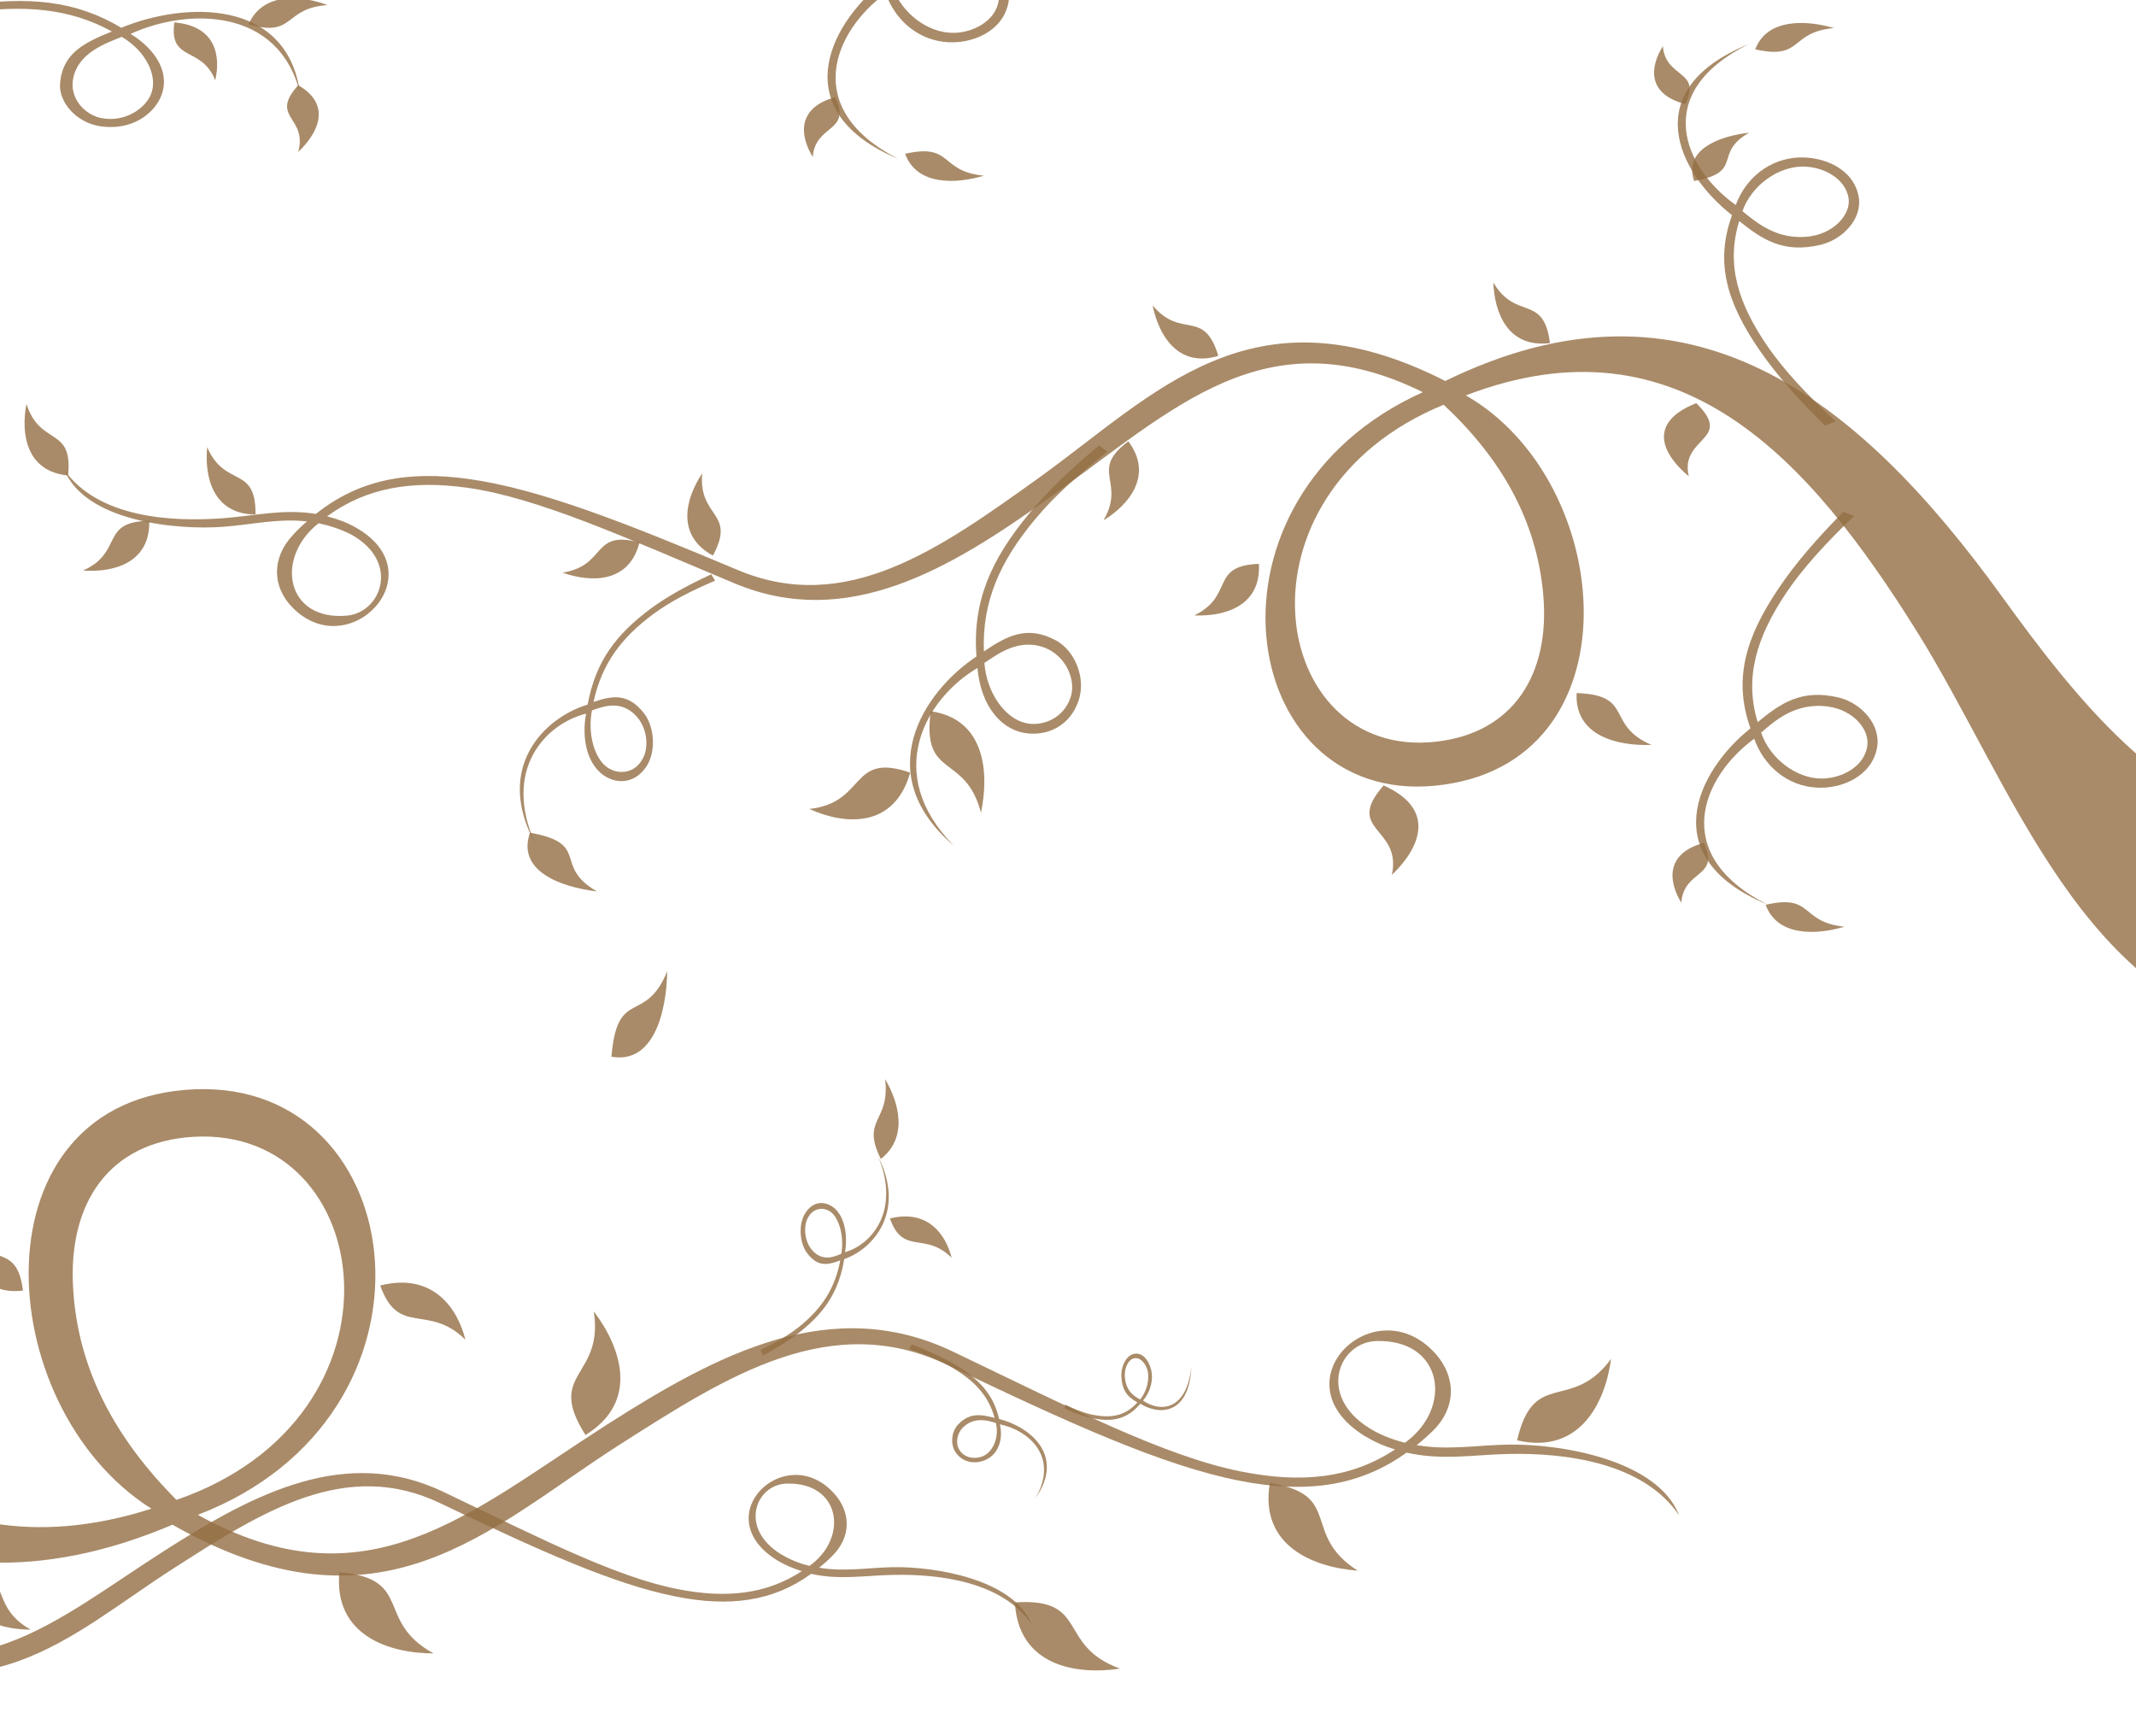
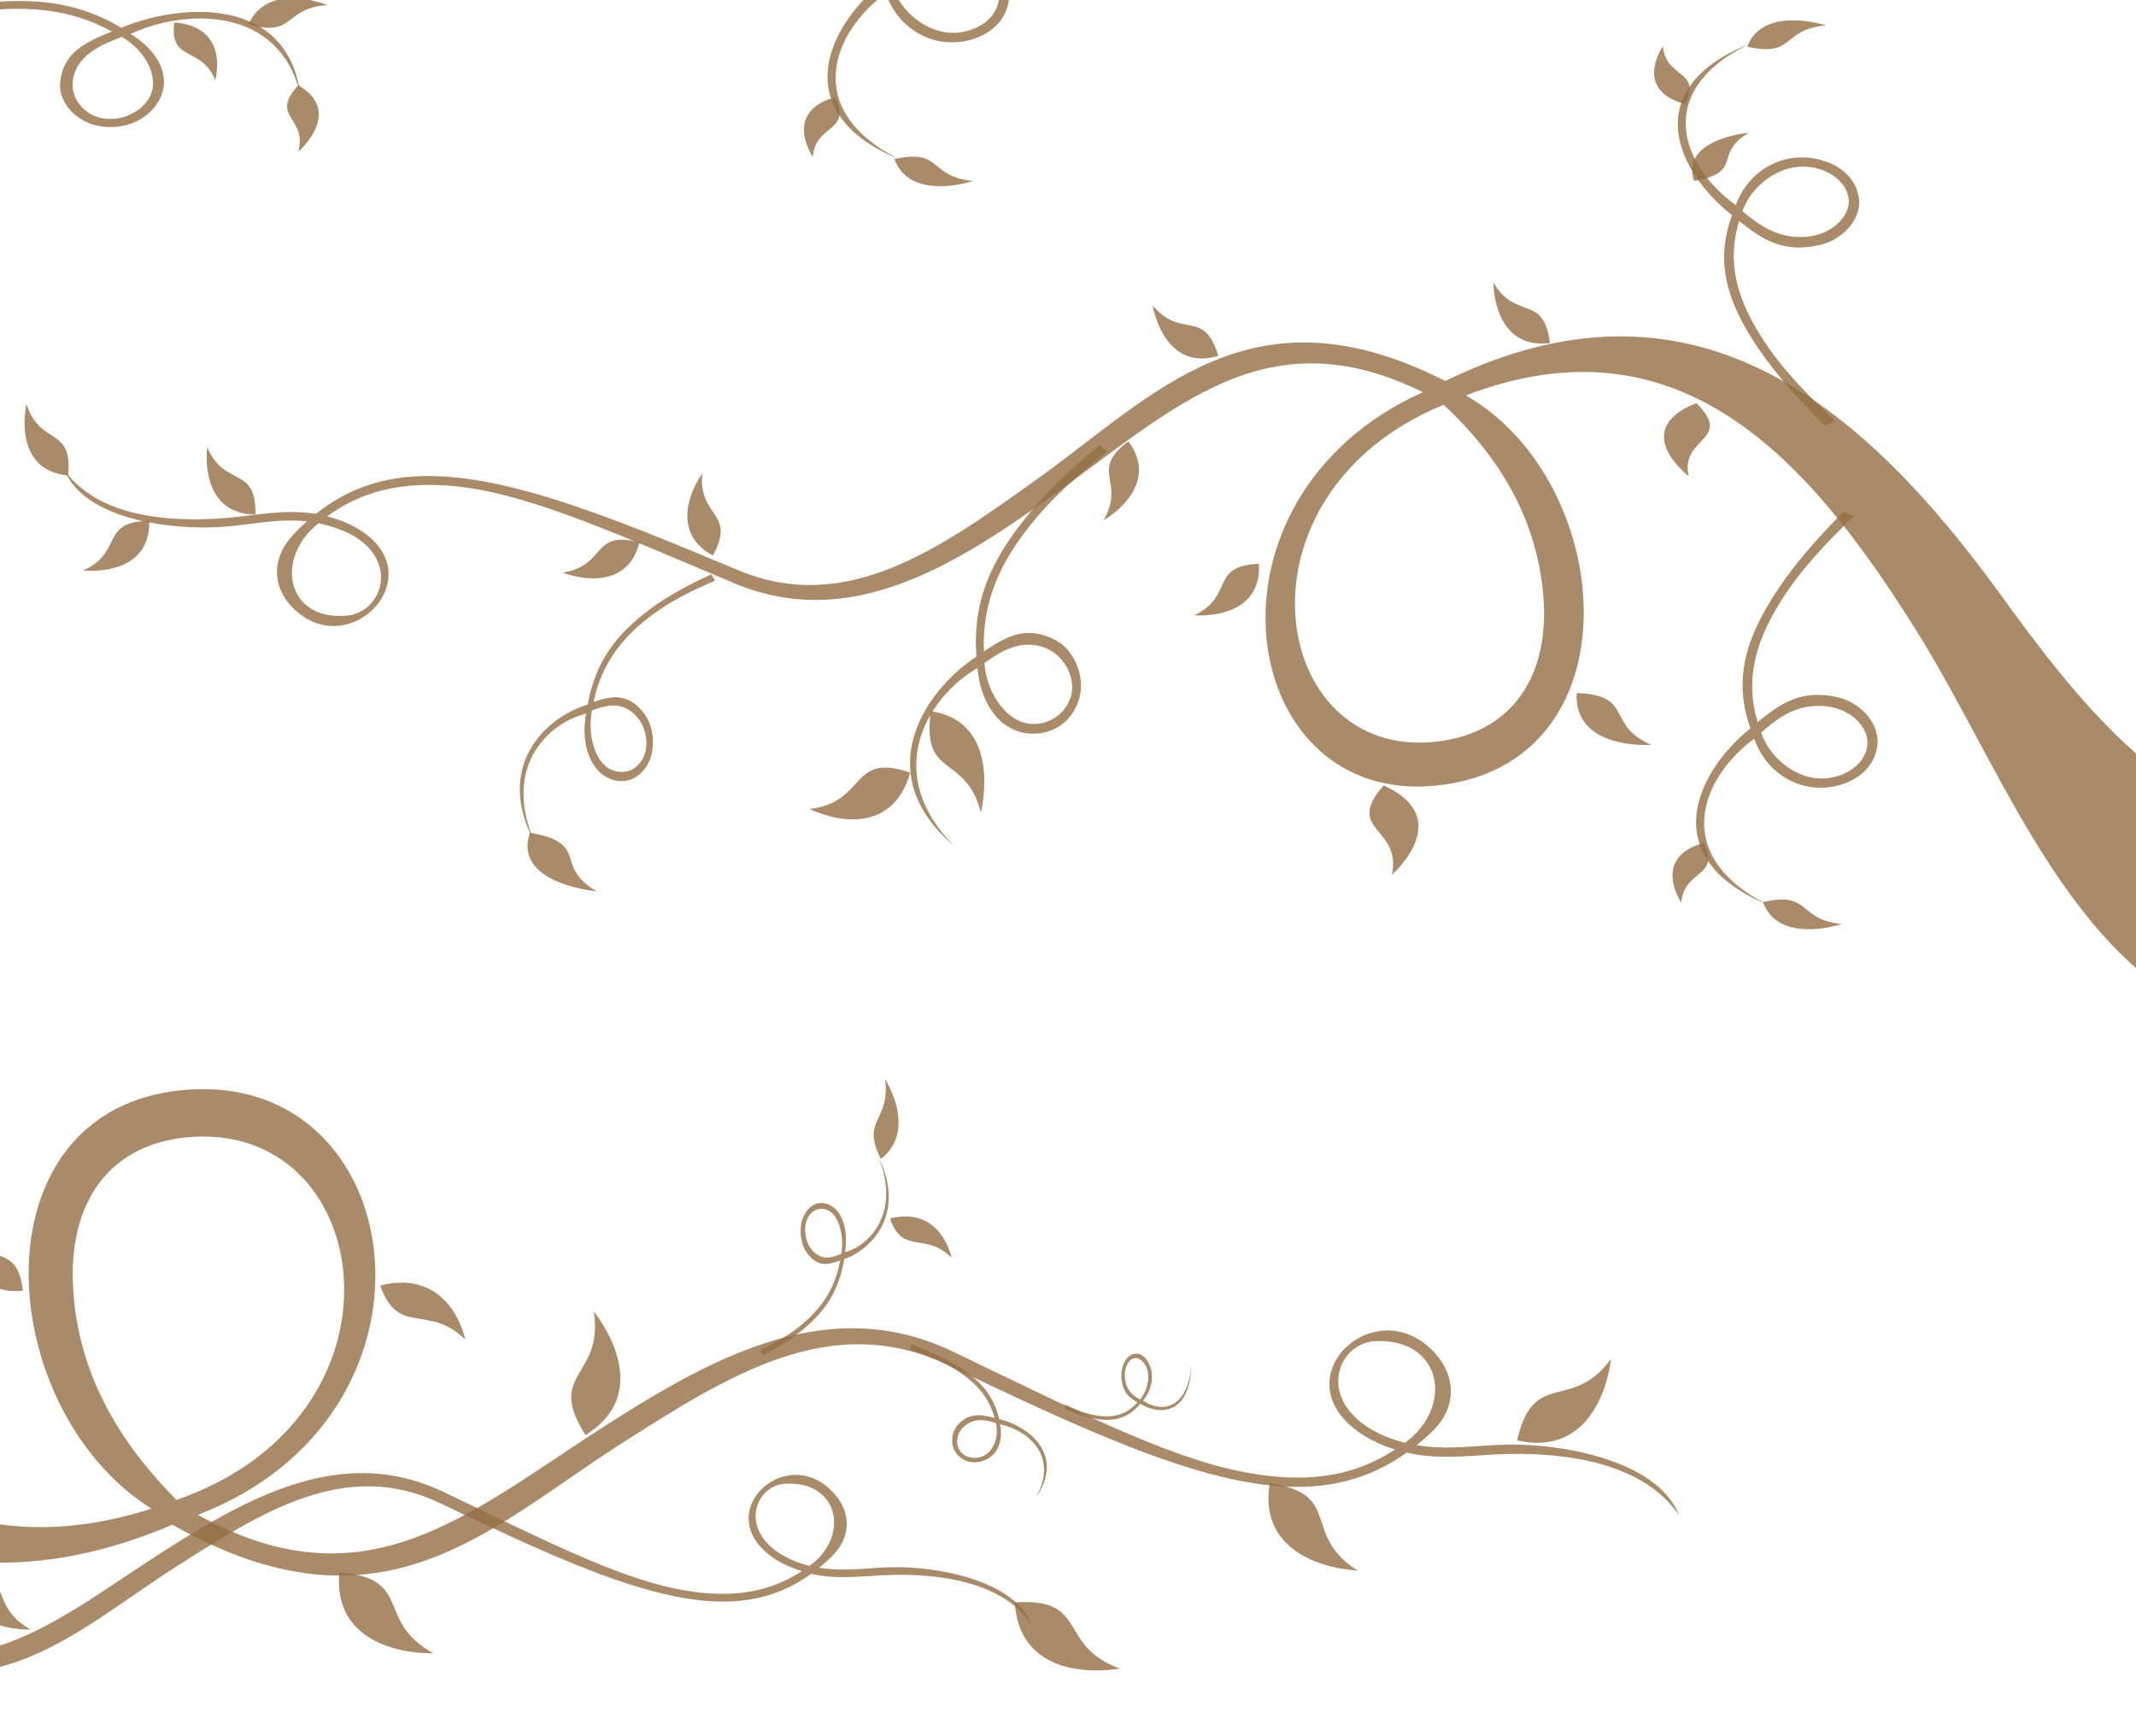
<svg xmlns="http://www.w3.org/2000/svg" version="1.1" id="Layer_1" x="0px" y="0px" viewBox="0 0 800 650" style="fill:rgba(147, 110, 68, 0.8);enable-background:new 0 0 800 650;" xml:space="preserve">
  <g>
    <path d="M856,389.2c-76.3-11.3-102-95.4-138.7-153.7c-39.5-62.9-87.9-118.2-168.3-87.4c56.7,32.4,64.9,138.8-11.6,146.2   c-74.6,7.2-92.3-107.9-4.5-147.4c-59-29.1-93.3,6.3-139.8,39.5c-37.4,26.8-75.7,49.8-118,32.1c-41.6-17.5-73.9-32.1-100-35.8   c-20.8-2.9-37.8-0.1-52.6,10.7c4,1,7.6,2.4,10.6,4.1c30.7,17.2-2.5,52-23.8,29.8c-7.1-7.4-7.9-18.1,0.5-27c1.6-1.8,3.4-3.5,5.2-5   c-10.9-1.2-20.6,1.2-31.2,2c-18.3,1.4-51.7-2.2-59.6-21.1c12.7,17.6,39.5,19.4,59.4,17.9c11.9-0.9,22.6-3.6,34.7-1.6   c16-12.8,34.3-16.3,57.2-13.1c26.6,3.7,59,16.5,100.8,34.1c40.6,17.1,75.5-7.8,112.2-34.1c44-31.5,80.1-73.7,152.8-36.7   c91-44.5,154.4,5.9,208.4,80.6c26.5,36.6,61.7,82.3,106.3,86.1C856,310.7,856,388,856,389.2L856,389.2z M540.7,151.6   c-81.7,33.5-65.6,133.4-2.8,126.2c29.2-3.3,42.7-25.6,40.1-55C575.5,194.6,562,171.5,540.7,151.6L540.7,151.6z M119.3,196   c-16.5,13-12.2,36.6,10.6,34.6c12.8-1.1,20.1-20,1.8-30.3C128.2,198.5,124.1,197,119.3,196L119.3,196z" />
    <path d="M-207.6,320.8c36.8,37.2,57.2,94.7,83.4,139.4c41.4,70.4,92.6,133.1,180.9,104.9C-4.2,526.6-10.3,411.2,73.2,408   c81.4-3.1,97.6,122.3,0.9,159.4c63.5,35.2,101.7-0.9,153.4-33.9c41.5-26.5,84-49,129.5-27.2c44.8,21.5,79.6,39.3,108,44.9   c22.6,4.5,41.2,2.5,57.5-8.3c-4.4-1.3-8.2-3.1-11.5-5.1c-33-20.5,4.1-56,26.7-30.7c7.5,8.5,8.1,20-1.3,29.1   c-1.9,1.8-3.8,3.5-5.8,5.1c11.9,2,22.3,0,34-0.2c20-0.4,56.2,5.7,64.3,26.5c-13.4-19.8-42.5-23.5-64.2-23   c-12.9,0.3-24.6,2.5-37.9-0.5c-17.8,12.8-37.9,15.4-62.7,10.5c-28.8-5.7-63.9-21.6-108.9-43.2c-43.8-21-82.4,3.7-123.1,29.7   c-48.8,31.2-89.3,74.5-167.5,30c-100,42.5-167.6-15.9-224.4-99.9c-13.6-20.2-29.5-42.8-47.9-61.5V320.8L-207.6,320.8z M66.1,561.8   c90-31.1,75.2-139.9,6.5-136c-31.9,1.8-47.2,25-45.2,56.9C29.2,513.2,43.4,539,66.1,561.8L66.1,561.8z M526.2,540.4   c18.2-13.1,14.3-38.8-10.7-38.1c-14,0.4-22.3,20.3-2.7,32.6C516.5,537.2,521,539.1,526.2,540.4L526.2,540.4z" />
    <path d="M-207.6,546.3c30.9,45.7,70,79.6,130.9,60.2c-49.2-31.2-54.1-124.6,13.4-127.2c65.9-2.5,79,98.9,0.7,129   c51.4,28.5,82.3-0.7,124.1-27.4c33.6-21.5,68-39.7,104.8-22c36.2,17.4,64.5,31.8,87.4,36.3c18.2,3.6,33.3,2,46.6-6.7   c-3.5-1.1-6.7-2.5-9.3-4.1c-26.7-16.6,3.3-45.3,21.5-24.9c6.1,6.8,6.6,16.2-1.1,23.6c-1.5,1.5-3.1,2.9-4.6,4.1   c9.5,1.6,18.1,0,27.5-0.2c16.1-0.3,45.5,4.6,52.1,21.5c-10.8-16-34.3-19-52-18.6c-10.5,0.2-20,2-30.6-0.4   c-14.3,10.4-30.7,12.5-50.7,8.5c-23.3-4.6-51.6-17.4-88.1-34.9c-35.4-17-66.7,3-99.6,24.1C25.9,612.4-6.7,647.5-70,611.5   c-56.8,24-100.7,8-137.6-27V546.3L-207.6,546.3z M-69.2,603.9c72.8-25.1,60.8-113.2,5.3-110.1c-25.8,1.4-38.1,20.2-36.6,46   C-99,564.5-87.5,585.4-69.2,603.9L-69.2,603.9z M303.2,586.5c14.8-10.6,11.6-31.4-8.6-30.8c-11.4,0.3-18.1,16.5-2.2,26.4   C295.4,583.9,298.9,585.5,303.2,586.5L303.2,586.5z" />
    <path d="M9.9,151.3c-2.1,11-0.2,25.3,15.6,26.8C27.4,159.5,15.1,167.4,9.9,151.3L9.9,151.3z" />
    <path d="M31.1,213.7c11.2,0.8,25.2-2.7,24.8-18.6C37.2,195.3,46.5,206.8,31.1,213.7L31.1,213.7z" />
    <path d="M77.6,167.5c-1.1,11.1,2.2,25.2,18.1,25.2C95.9,174,84.3,183,77.6,167.5L77.6,167.5z" />
    <path d="M210.7,214.5c10.5,3.7,24.9,4.1,28.8-11.3C221.5,198.3,227.4,211.8,210.7,214.5L210.7,214.5z" />
    <path d="M223.6,333.9c-14-1.7-30.1-7.8-25.1-22C221.5,316,206.8,324.3,223.6,333.9L223.6,333.9z" />
    <path d="M111.7,56.9c7.2-6.8,12.9-17.5,0-25C100.7,44.1,115.3,43.7,111.7,56.9L111.7,56.9z" />
    <path d="M367.4,304.4c3.2-15.1,1.5-35.1-18.8-38C345.1,292.1,361.5,281.8,367.4,304.4L367.4,304.4z" />
    <path d="M447.3,230.5c11.2,0.5,25.1-3.4,24.2-19.3C452.9,211.9,462.5,223.1,447.3,230.5L447.3,230.5z" />
    <path d="M419.5,625c-16.6,2.5-38.1-1.1-39.4-24.8C408.2,598.3,395.6,616.4,419.5,625L419.5,625z" />
-     <path d="M686.9,10.5c-10.6-3.1-25.2-3.6-29.5,8C675.5,22.5,669.9,12.1,686.9,10.5L686.9,10.5z" />
+     <path d="M683.9,9.5c-10.6-3.1-25.2-3.6-29.5,8C672.5,21.5,666.9,11.1,683.9,9.5L683.9,9.5z" />
    <path d="M655.1,49.7c-11.4,1.3-24.6,6.4-20.6,18.1C653.4,64.4,641.4,57.5,655.1,49.7L655.1,49.7z" />
    <path d="M622.8,17.3c-4.6,7.3-6.4,17.8,8.4,21.7C637.5,26.2,623.8,29.5,622.8,17.3L622.8,17.3z" />
    <path d="M559.3,105.8c0.4,11.2,5.4,24.7,21.2,22.7C578.2,109.9,567.8,120.3,559.3,105.8L559.3,105.8z" />
    <path d="M431.7,114.4c2.2,11,9.4,23.5,24.6,18.9C450.9,115.3,442.5,127.3,431.7,114.4L431.7,114.4z" />
    <path d="M80.6,30.1C82.7,21.2,81,9.7,65.3,8.4C63.2,23.4,75.6,17.1,80.6,30.1L80.6,30.1z" />
    <path d="M263,177.3c-6.2,9.3-10,23.2,4,30.8C275.9,191.7,261.5,194.1,263,177.3L263,177.3z" />
    <path d="M122.7,1.9c-10-3.7-24.3-4.9-29.6,7.2C110.6,14.2,106,3,122.7,1.9L122.7,1.9z" />
    <path d="M303.1,303c13.2,6,31.8,7.5,37.8-13.6C318.1,281.5,324.7,300.7,303.1,303L303.1,303z" />
    <path d="M508.5,588.3c-16.7-1.2-36.9-9.4-32.9-32.8C503.3,559.8,487.1,574.7,508.5,588.3L508.5,588.3z" />
    <path d="M603.4,509c-2.2,16.5-11.8,35.9-35.2,30.5C574.5,512.3,588.4,529.3,603.4,509L603.4,509z" />
    <path d="M222.4,491.2c10.1,13.3,17.3,33.7-3.1,46.3C204.2,513.9,226.2,516.2,222.4,491.2L222.4,491.2z" />
    <path d="M162.4,619.3c-16.8,0-37.5-6.8-35.3-30.4C155.2,591.3,140.2,607.2,162.4,619.3L162.4,619.3z" />
    <path d="M413.3,194.9c9.5-5.8,18.8-16.9,9.3-29.6C407.7,176.4,421.8,180.2,413.3,194.9L413.3,194.9z" />
    <path d="M267.8,217.5c-8.9,3.8-16.8,7.8-23.1,12.5c-11.8,8.7-19.3,18.5-22.4,32.9c7-2.3,12.9-3.5,19,4.4c3.7,4.8,4.5,13.8,1,19.5   c-4.8,7.5-12.4,6.8-17,3c-5.4-4.4-7.5-13.1-5.8-22.5c-15.2,3.8-31.5,21-19,48.8c-15.6-28.7,3.4-47.3,19.6-52.2   c3-16.4,10.8-26.4,23.7-36c6.4-4.7,13.8-8.7,22.6-12.8L267.8,217.5L267.8,217.5z M221.7,266.1c-1.7,8.9,1,18,5.7,21.3   c3.8,2.7,10.1,2.7,13.3-3.2c2.4-4.2,1.8-11.7-2.6-16.2C232.3,262,225.7,264.7,221.7,266.1L221.7,266.1z" />
    <path d="M398.9,526.1c4.2,2,8,3.5,11.4,4c6.4,1.1,11.4,0,15.7-4.8c-3.1-1.8-5.6-3.7-6-9.4c-0.3-3.5,1.4-7.6,4.1-8.6   c3.5-1.3,6.1,2.1,7,5.6c1,3.9-0.2,8.4-3,11.7c6.5,4.5,16.4,3.8,18.1-12.8c-0.7,18.2-12,18.4-19.1,14c-4.8,5.6-10,6.8-17,5.6   c-3.4-0.6-7.1-1.9-11.2-3.7L398.9,526.1L398.9,526.1z M427,524.2c2.6-3.1,3.7-7.9,2.7-11.2c-0.8-2.6-3.1-5.2-5.6-4   c-1.8,0.8-3.3,4.1-2.7,7.7C422.1,521.6,425.3,523.2,427,524.2L427,524.2z" />
    <path d="M340.4,505.2c6.4,2.2,11.9,4.5,16.3,7.1c8.4,5,13.6,10.6,15.8,18.8c-4.9-1.3-9.2-2.1-13.5,2.3c-2.7,2.7-3.3,7.8-0.8,11   c3.4,4.3,8.7,3.9,12.1,1.8c3.8-2.4,5.4-7.3,4.2-12.7c10.7,2.2,22.3,12.1,13.3,27.7c11.3-16.1-2.1-26.8-13.6-29.7   c-2.1-9.2-7.5-15-16.7-20.5c-4.5-2.7-9.8-5-15.9-7.4L340.4,505.2L340.4,505.2z M373,533c1.2,5-0.8,10.2-4.2,12.1   c-2.7,1.5-7.2,1.5-9.4-1.9c-1.6-2.4-1.2-6.6,1.9-9.1C365.5,530.6,370.3,532.2,373,533L373,533z" />
    <path d="M414.7,169.2c-10.9,8.6-20.1,16.9-27.1,25.4c-13.2,15.8-19.8,30.9-19.1,49.4c8.6-5.8,16.3-10.1,27.4-3.9   c6.7,3.9,11,14,8,22.5c-3.9,11.1-14.4,13.7-22.1,11.5c-8.8-2.6-14.7-11.9-15.7-23.9c-19.4,11.4-35.6,39.5-8.9,66.5   c-31.2-26.5-11.8-57.3,8.5-70.8c-1.5-20.7,5.4-36.2,19.8-53.6c7-8.5,15.7-16.8,26.2-25.5L414.7,169.2L414.7,169.2z M368.7,248.3   c0.8,11.2,7.7,20.7,15.3,22.5c6.1,1.5,14.5-1.5,17.1-10c1.8-6.1-1.7-14.6-9.1-17.9C381.9,238.6,373.7,245,368.7,248.3L368.7,248.3z   " />
    <path d="M-50.7,14.4c14-4.6,26.6-8,38.2-9.6c21.5-3.1,38.7-1.7,54.4,7c-10.2,4.1-18.5,8.1-19.4,19.4c-0.6,6.8,5.8,14.7,15.1,16.1   c12,1.8,20.6-5,23-12c2.8-7.9-1.8-16.5-11.7-22.6c21.4-9.8,55.6-10,63.5,22.3C107.6-0.7,69.2,0.6,45.4,10.4   C28.3,0.1,10.5-1.4-13.1,2C-24.5,3.7-37,6.8-50.8,10.9L-50.7,14.4L-50.7,14.4z M45.6,13.8c9.3,5.5,13.7,15,10.9,21.6   c-2.2,5.3-9.8,10.6-18.7,8.8c-6.4-1.4-11.8-7.6-10.4-14.8C29.3,19.7,39.7,16.2,45.6,13.8L45.6,13.8z" />
    <path d="M687.5,157.8c-10.6-9.8-19.2-19-25.3-27.8c-11.4-16.5-15.8-31.1-10.8-47.2c8.6,6.9,16.5,12.2,30.5,8.9   c8.6-2.1,15.8-10.1,14.2-18.2c-2-10.5-13.4-15-22.7-14.5c-10.6,0.6-19.5,7.5-23.3,17.8c-19.5-13.9-31.8-42,4.7-60.2   c-41.6,17-26.5,48-6.1,64c-6.5,17.8-1.9,33,10.6,51c6.1,8.8,14.2,18,24.2,27.8L687.5,157.8L687.5,157.8z M652.6,79.1   c3.4-9.7,13.4-16.7,22.5-16.7c7.3-0.1,16.3,4.2,17.3,12.2c0.6,5.7-5.2,12.5-14.3,13.9C665.5,90.3,657.5,83,652.6,79.1L652.6,79.1z" />
    <path d="M-2,437.1c-10.8,5-26.1,6.7-31.6-9.7C-14.8,420.6-19.9,435.7-2,437.1L-2,437.1z" />
    <path d="M-154.6,412.7c12.8,6.2,24.5,10.8,35,13.1c19.8,4.2,35.5,2.2,50-9.5c-9.3-5.5-16.9-11-17.8-26.2   c-0.5-9.3,5.4-19.9,13.8-21.8c11.1-2.5,18.8,6.8,21.2,16.2c2.6,10.7-1.6,22.4-10.7,30.6c19.6,13.3,51,13.5,58.3-30.3   c-4.6,48.3-39.8,46.6-61.5,33.3C-82,432-98.4,434-120,429.4c-10.6-2.3-22-6.4-34.7-12L-154.6,412.7L-154.6,412.7z M-66.1,413.5   c8.6-7.5,12.6-20.4,10-29.3c-2.1-7.2-9.1-14.3-17.2-11.8c-5.9,1.8-10.8,10.4-9.5,20.1C-81.1,405.6-71.6,410.4-66.1,413.5   L-66.1,413.5z" />
    <path d="M632.5,178.4c-9.5-7.9-16.1-19.9,2.8-27.4C649.6,165,629,163.6,632.5,178.4L632.5,178.4z" />
    <path d="M618.5,279c-12.8,0.5-28.8-3.4-28-19.4C612.2,260.3,601.1,271.5,618.5,279L618.5,279z" />
-     <path d="M690.8,347.1c-10.6,3.2-25.2,3.7-29.5-8.2C679.4,334.7,673.9,345.4,690.8,347.1L690.8,347.1z" />
+     <path d="M689.8,346.1c-10.6,3.2-25.2,3.7-29.5-8.2C678.4,333.7,672.9,344.4,689.8,346.1L689.8,346.1z" />
    <path d="M629.7,338.1c-4.6-7.5-6.4-18.3,8.4-22.4C644.4,328.9,630.7,325.5,629.7,338.1L629.7,338.1z" />
    <path d="M694.4,193.3c-10.6,10.1-19.2,19.6-25.3,28.6c-11.4,17-15.8,32-10.8,48.6c8.6-7.1,16.5-12.6,30.5-9.2   c8.6,2.2,15.8,10.4,14.2,18.8c-2,10.8-13.4,15.5-22.7,14.9c-10.6-0.6-19.5-7.7-23.3-18.3c-19.5,14.3-31.8,43.3,4.7,62   c-41.7-17.5-26.5-49.5-6.1-65.9c-6.5-18.3-1.9-34,10.6-52.5c6.1-9.1,14.2-18.5,24.2-28.6L694.4,193.3L694.4,193.3z M659.6,274.4   c3.4,10,13.4,17.2,22.5,17.2c7.3,0.1,16.4-4.3,17.3-12.6c0.6-5.9-5.2-12.9-14.4-14.3C672.4,262.8,664.4,270.3,659.6,274.4   L659.6,274.4z" />
    <path d="M174.3,501.8c-2.9-11.8-12.2-25.3-31.9-20.3C149.3,500.9,160.3,488,174.3,501.8L174.3,501.8z" />
-     <path d="M368.5,65.8c-10.6,3.2-25.2,3.7-29.5-8.2C357.1,53.5,351.6,64.2,368.5,65.8L368.5,65.8z" />
+     <path d="M364.5,67.8c-10.6,3.2-25.2,3.7-29.5-8.2C353.1,55.5,347.6,66.2,364.5,67.8L364.5,67.8z" />
    <path d="M304.4,58.8c-4.6-7.5-6.4-18.3,8.4-22.4C319.1,49.7,305.4,46.3,304.4,58.8L304.4,58.8z" />
    <path d="M369.1-85.9c-10.6,10.1-19.2,19.6-25.3,28.6c-11.4,17-15.8,32-10.8,48.6c8.6-7.1,16.5-12.6,30.5-9.2   c8.6,2.2,15.8,10.4,14.2,18.8c-2,10.8-13.4,15.5-22.7,14.9c-10.6-0.6-19.5-7.7-23.3-18.3c-19.5,14.3-31.8,43.3,4.7,62   c-41.7-17.5-26.5-49.5-6.1-65.9c-6.5-18.3-1.9-34,10.6-52.5c6.1-9.1,14.2-18.5,24.2-28.6L369.1-85.9L369.1-85.9z M334.3-4.9   c3.4,10,13.4,17.2,22.5,17.2c7.3,0.1,16.4-4.3,17.3-12.6c0.6-5.9-5.2-12.9-14.4-14.3C347.1-16.4,339.1-8.9,334.3-4.9L334.3-4.9z" />
    <path d="M11.5,610.4c-12.8,0-28.5-5.4-26.8-24C6,588.3-5.4,600.9,11.5,610.4L11.5,610.4z" />
    <path d="M284.8,505.6c5.9-2.8,11.1-5.8,15.2-9.2c7.8-6.5,12.7-13.7,14.7-24.3c-4.6,1.7-8.5,2.7-12.6-3c-2.5-3.5-3.1-10.1-0.8-14.2   c3.2-5.6,8.1-5,11.3-2.3c3.5,3.1,5,9.4,3.9,16.4c10-2.8,20.8-15.6,12.4-35.8c10.5,20.8-2,34.7-12.7,38.4c-2,11.9-7,19.4-15.6,26.5   c-4.2,3.5-9.1,6.5-14.8,9.6L284.8,505.6L284.8,505.6z M315.1,469.6c1.1-6.5-0.8-13.2-3.9-15.6c-2.5-1.9-6.7-1.9-8.8,2.5   c-1.5,3.1-1.1,8.5,1.8,11.8C308.1,472.7,312.6,470.7,315.1,469.6L315.1,469.6z" />
    <path d="M331.5,404.2c5.1,8.6,8.8,21.8-1.6,29.9C322.3,418.9,333.5,420.4,331.5,404.2L331.5,404.2z" />
    <path d="M356.4,471.1c-2.1-8.6-8.9-18.3-23.1-14.7C338.3,470.4,346.3,461.1,356.4,471.1L356.4,471.1z" />
    <path d="M-103.8,393.3c1.1,13.7-2.4,31.1-19.4,31.1C-123.3,401.3-110.9,412.4-103.8,393.3L-103.8,393.3z" />
    <path d="M-21.7,383.6c-6.2,9.3-10,23.2,4,30.8C-8.7,398-23.2,400.4-21.7,383.6L-21.7,383.6z" />
-     <path d="M249.9,363.8c-0.3,15.8-5.3,34.8-20.9,32C231.2,369.5,241.5,384.2,249.9,363.8L249.9,363.8z" />
    <path d="M-12.6,460.7c0.4,11.2,5.4,24.7,21.2,22.7C6.3,464.8-4,475.2-12.6,460.7L-12.6,460.7z" />
    <path d="M521.3,327.7c10.1-9.6,17.3-24.4-3.1-33.5C503.2,311.3,525.2,309.7,521.3,327.7L521.3,327.7z" />
  </g>
</svg>
